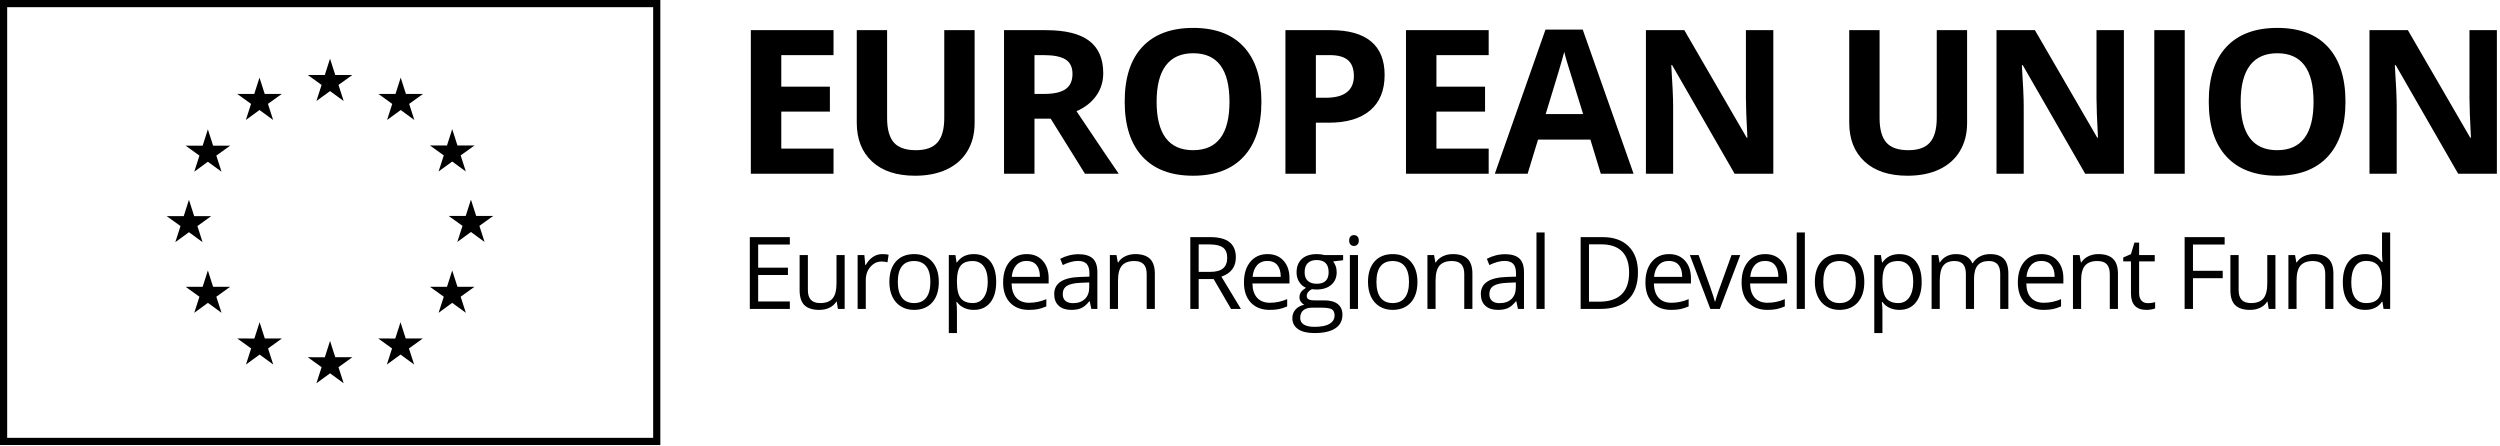
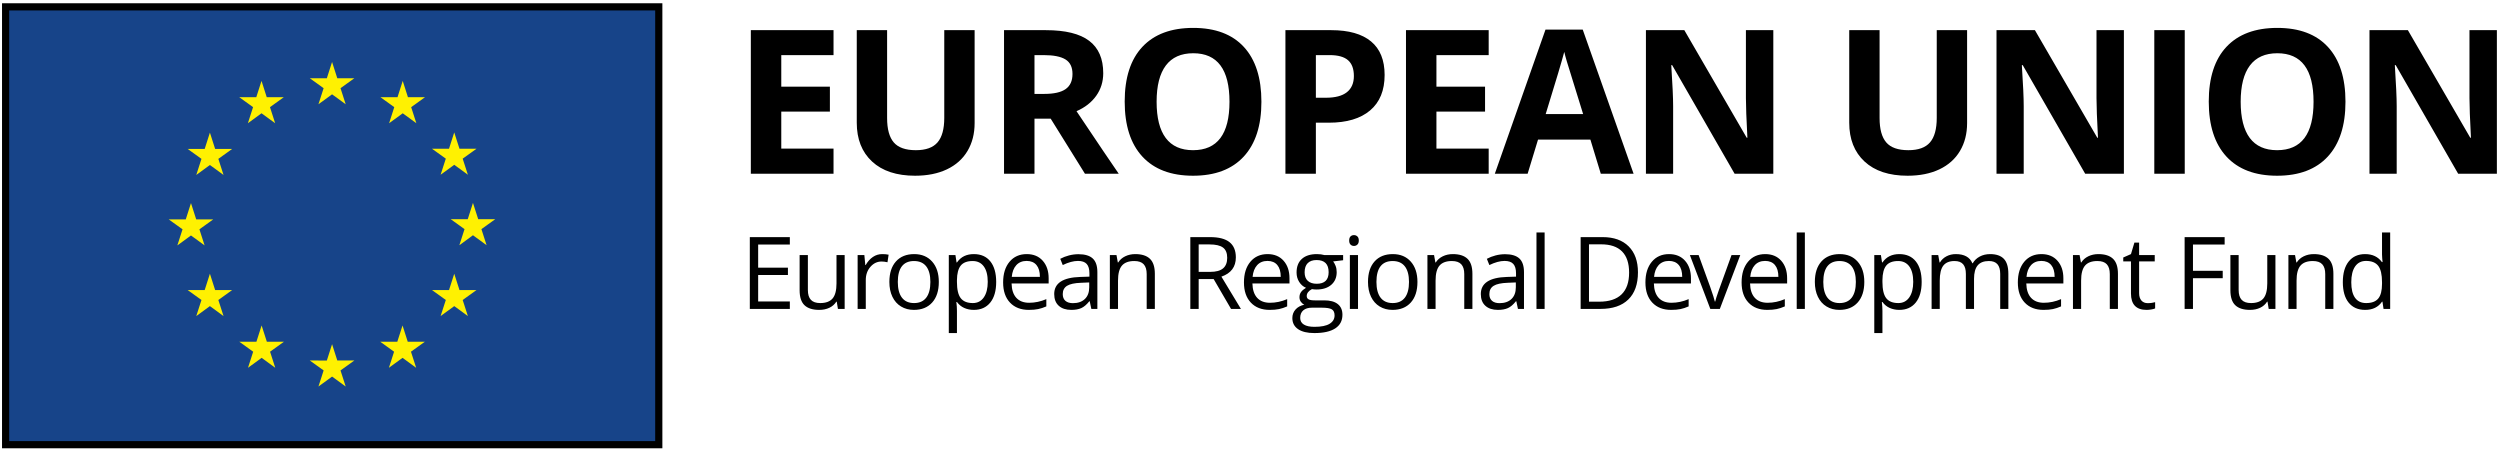
- <svg xmlns="http://www.w3.org/2000/svg" width="348" height="62" viewBox="0 0 348 62">
-   <g class="type" transform="translate(104 3)">
-     <path d="M12.027 21.187L.516 21.187.516 1.199 12.027 1.199 12.027 4.671 4.754 4.671 4.754 9.06 11.521 9.06 11.521 12.533 4.754 12.533 4.754 17.687 12.027 17.687 12.027 21.187zM31.667 1.199L31.667 14.132C31.667 15.609 31.336 16.903 30.676 18.015 30.015 19.127 29.06 19.979 27.811 20.572 26.563 21.164 25.086 21.461 23.382 21.461 20.811 21.461 18.815 20.802 17.393 19.485 15.971 18.168 15.261 16.365 15.261 14.078L15.261 1.199 19.485 1.199 19.485 13.435C19.485 14.976 19.795 16.106 20.415 16.826 21.035 17.546 22.06 17.906 23.491 17.906 24.876 17.906 25.881 17.544 26.506 16.819 27.13 16.094 27.442 14.957 27.442 13.408L27.442 1.199 31.667 1.199zM40 10.072L41.367 10.072C42.707 10.072 43.696 9.849 44.334 9.402 44.972 8.955 45.291 8.254 45.291 7.296 45.291 6.349 44.965 5.674 44.313 5.273 43.661 4.872 42.652 4.671 41.285 4.671L40 4.671 40 10.072zM40 13.517L40 21.187 35.761 21.187 35.761 1.199 41.586 1.199C44.302 1.199 46.311 1.693 47.615 2.682 48.918 3.671 49.57 5.173 49.57 7.187 49.57 8.363 49.246 9.409 48.599 10.325 47.952 11.241 47.036 11.959 45.851 12.478 48.859 16.972 50.819 19.875 51.73 21.187L47.027 21.187 42.255 13.517 40 13.517zM71.588 11.166C71.588 14.474 70.768 17.017 69.127 18.795 67.487 20.572 65.135 21.461 62.073 21.461 59.01 21.461 56.659 20.572 55.018 18.795 53.377 17.017 52.557 14.465 52.557 11.138 52.557 7.811 53.38 5.271 55.025 3.516 56.67 1.762 59.028.884 62.1.884 65.172.884 67.521 1.768 69.148 3.537 70.775 5.305 71.588 7.848 71.588 11.166zM57 11.166C57 13.399 57.424 15.08 58.272 16.211 59.12 17.341 60.386 17.906 62.073 17.906 65.454 17.906 67.145 15.659 67.145 11.166 67.145 6.663 65.463 4.412 62.1 4.412 60.414 4.412 59.142 4.979 58.286 6.114 57.429 7.249 57 8.933 57 11.166zM79.169 10.605L80.564 10.605C81.867 10.605 82.842 10.348 83.489 9.833 84.137 9.318 84.46 8.568 84.46 7.584 84.46 6.59 84.189 5.856 83.647 5.382 83.104 4.908 82.254 4.671 81.097 4.671L79.169 4.671 79.169 10.605zM88.739 7.433C88.739 9.584 88.067 11.229 86.723 12.369 85.378 13.508 83.467 14.078 80.987 14.078L79.169 14.078 79.169 21.187 74.931 21.187 74.931 1.199 81.316 1.199C83.74 1.199 85.584 1.721 86.846 2.764 88.108 3.808 88.739 5.364 88.739 7.433zM103.225 21.187L91.713 21.187 91.713 1.199 103.225 1.199 103.225 4.671 95.951 4.671 95.951 9.06 102.719 9.06 102.719 12.533 95.951 12.533 95.951 17.687 103.225 17.687 103.225 21.187zM118.831 21.187L117.382 16.429 110.095 16.429 108.645 21.187 104.079 21.187 111.134 1.117 116.315 1.117 123.397 21.187 118.831 21.187zM116.37 12.875C115.03 8.563 114.276 6.125 114.107 5.56 113.939 4.995 113.818 4.548 113.745 4.22 113.444 5.387 112.583 8.272 111.161 12.875L116.37 12.875zM142.845 21.187L137.459 21.187 128.763 6.066 128.64 6.066C128.813 8.737 128.9 10.642 128.9 11.781L128.9 21.187 125.113 21.187 125.113 1.199 130.459 1.199 139.14 16.17 139.236 16.17C139.099 13.572 139.031 11.735 139.031 10.66L139.031 1.199 142.845 1.199 142.845 21.187zM169.82 1.199L169.82 14.132C169.82 15.609 169.489 16.903 168.828 18.015 168.168 19.127 167.213 19.979 165.964 20.572 164.715 21.164 163.239 21.461 161.534 21.461 158.964 21.461 156.968 20.802 155.546 19.485 154.124 18.168 153.413 16.365 153.413 14.078L153.413 1.199 157.638 1.199 157.638 13.435C157.638 14.976 157.948 16.106 158.568 16.826 159.187 17.546 160.213 17.906 161.644 17.906 163.029 17.906 164.034 17.544 164.658 16.819 165.283 16.094 165.595 14.957 165.595 13.408L165.595 1.199 169.82 1.199zM191.646 21.187L186.26 21.187 177.564 6.066 177.441 6.066C177.615 8.737 177.701 10.642 177.701 11.781L177.701 21.187 173.914 21.187 173.914 1.199 179.26 1.199 187.941 16.17 188.037 16.17C187.9 13.572 187.832 11.735 187.832 10.66L187.832 1.199 191.646 1.199 191.646 21.187zM195.878 21.187L195.878 1.199 200.116 1.199 200.116 21.187 195.878 21.187zM222.49 11.166C222.49 14.474 221.67 17.017 220.029 18.795 218.388 20.572 216.037 21.461 212.974 21.461 209.912 21.461 207.56 20.572 205.92 18.795 204.279 17.017 203.459 14.465 203.459 11.138 203.459 7.811 204.281 5.271 205.926 3.516 207.572 1.762 209.93.884 213.002.884 216.073.884 218.422 1.768 220.049 3.537 221.676 5.305 222.49 7.848 222.49 11.166zM207.902 11.166C207.902 13.399 208.326 15.08 209.173 16.211 210.021 17.341 211.288 17.906 212.974 17.906 216.356 17.906 218.046 15.659 218.046 11.166 218.046 6.663 216.365 4.412 213.002 4.412 211.315 4.412 210.044 4.979 209.187 6.114 208.33 7.249 207.902 8.933 207.902 11.166zM243.565 21.187L238.178 21.187 229.483 6.066 229.36 6.066C229.533 8.737 229.62 10.642 229.62 11.781L229.62 21.187 225.832 21.187 225.832 1.199 231.178 1.199 239.86 16.17 239.955 16.17C239.819 13.572 239.75 11.735 239.75 10.66L239.75 1.199 243.565 1.199 243.565 21.187zM5.945 40L.374 40 .374 30.006 5.945 30.006 5.945 31.038 1.536 31.038 1.536 34.258 5.679 34.258 5.679 35.283 1.536 35.283 1.536 38.961 5.945 38.961 5.945 40zM8.456 32.508L8.456 37.368C8.456 37.979 8.595 38.435 8.873 38.735 9.151 39.036 9.586 39.187 10.178 39.187 10.962 39.187 11.535 38.972 11.898 38.544 12.26 38.116 12.441 37.416 12.441 36.445L12.441 32.508 13.576 32.508 13.576 40 12.639 40 12.475 38.995 12.414 38.995C12.181 39.364 11.859 39.647 11.446 39.843 11.034 40.039 10.563 40.137 10.035 40.137 9.123 40.137 8.441 39.92 7.987 39.487 7.534 39.054 7.307 38.362 7.307 37.409L7.307 32.508 8.456 32.508zM18.8 32.371C19.133 32.371 19.431 32.398 19.696 32.453L19.538 33.506C19.228 33.437 18.955 33.403 18.718 33.403 18.112 33.403 17.593 33.649 17.163 34.142 16.732 34.634 16.517 35.247 16.517 35.98L16.517 40 15.382 40 15.382 32.508 16.319 32.508 16.448 33.896 16.503 33.896C16.781 33.408 17.116 33.032 17.508 32.768 17.9 32.503 18.331 32.371 18.8 32.371zM26.683 36.247C26.683 37.468 26.376 38.422 25.761 39.108 25.145 39.794 24.295 40.137 23.211 40.137 22.541 40.137 21.946 39.979 21.427 39.665 20.907 39.351 20.506 38.899 20.223 38.312 19.941 37.724 19.8 37.035 19.8 36.247 19.8 35.026 20.105 34.074 20.716 33.393 21.326 32.712 22.174 32.371 23.259 32.371 24.307 32.371 25.14 32.72 25.757 33.417 26.375 34.114 26.683 35.058 26.683 36.247zM20.975 36.247C20.975 37.204 21.167 37.933 21.55 38.435 21.932 38.936 22.495 39.187 23.238 39.187 23.981 39.187 24.545 38.937 24.93 38.438 25.315 37.939 25.508 37.209 25.508 36.247 25.508 35.295 25.315 34.571 24.93 34.077 24.545 33.582 23.976 33.335 23.224 33.335 22.482 33.335 21.921 33.579 21.543 34.066 21.165 34.554 20.975 35.281 20.975 36.247zM31.559 40.137C31.071 40.137 30.626 40.047 30.223 39.867 29.819 39.687 29.481 39.41 29.207 39.036L29.125 39.036C29.18 39.474 29.207 39.888 29.207 40.28L29.207 43.363 28.073 43.363 28.073 32.508 28.996 32.508 29.153 33.533 29.207 33.533C29.499 33.123 29.839 32.827 30.226 32.645 30.613 32.462 31.058 32.371 31.559 32.371 32.552 32.371 33.319 32.711 33.859 33.39 34.399 34.069 34.669 35.021 34.669 36.247 34.669 37.478 34.395 38.433 33.846 39.115 33.296 39.796 32.534 40.137 31.559 40.137zM31.395 33.335C30.629 33.335 30.076 33.547 29.734 33.971 29.392 34.395 29.217 35.069 29.207 35.994L29.207 36.247C29.207 37.3 29.383 38.053 29.734 38.506 30.085 38.96 30.648 39.187 31.422 39.187 32.069 39.187 32.576 38.924 32.943 38.4 33.31 37.876 33.494 37.154 33.494 36.233 33.494 35.299 33.31 34.583 32.943 34.083 32.576 33.584 32.06 33.335 31.395 33.335zM39.217 40.137C38.109 40.137 37.236 39.799 36.595 39.125 35.955 38.451 35.635 37.514 35.635 36.315 35.635 35.108 35.932 34.148 36.527 33.438 37.122 32.727 37.92 32.371 38.923 32.371 39.862 32.371 40.604 32.68 41.151 33.297 41.698 33.915 41.972 34.729 41.972 35.741L41.972 36.459 36.811 36.459C36.833 37.339 37.055 38.006 37.477 38.462 37.899 38.918 38.492 39.146 39.258 39.146 40.064 39.146 40.862 38.977 41.65 38.64L41.65 39.651C41.249 39.825 40.87 39.949 40.512 40.024 40.154 40.099 39.723 40.137 39.217 40.137zM38.909 33.321C38.308 33.321 37.828 33.517 37.47 33.909 37.112 34.301 36.902 34.843 36.838 35.536L40.755 35.536C40.755 34.821 40.595 34.273 40.276 33.892 39.957 33.512 39.502 33.321 38.909 33.321zM47.914 40L47.688 38.934 47.633 38.934C47.26 39.403 46.887 39.721 46.516 39.887 46.144 40.054 45.681 40.137 45.125 40.137 44.382 40.137 43.8 39.945 43.378 39.562 42.956 39.18 42.746 38.635 42.746 37.929 42.746 36.416 43.956 35.623 46.376 35.55L47.647 35.509 47.647 35.044C47.647 34.456 47.521 34.022 47.268 33.742 47.015 33.461 46.61 33.321 46.054 33.321 45.43 33.321 44.724 33.513 43.935 33.896L43.587 33.027C43.956 32.827 44.36 32.67 44.8 32.556 45.24 32.442 45.681 32.385 46.123 32.385 47.016 32.385 47.678 32.583 48.108 32.979 48.539 33.376 48.754 34.012 48.754 34.887L48.754 40 47.914 40zM45.35 39.2C46.057 39.2 46.611 39.007 47.015 38.619 47.418 38.232 47.62 37.689 47.62 36.992L47.62 36.315 46.485 36.363C45.583 36.395 44.932 36.535 44.533 36.784 44.135 37.032 43.935 37.418 43.935 37.942 43.935 38.353 44.059 38.665 44.308 38.879 44.556 39.093 44.904 39.2 45.35 39.2zM55.619 40L55.619 35.153C55.619 34.543 55.48 34.087 55.202 33.786 54.924 33.485 54.489 33.335 53.897 33.335 53.113 33.335 52.539 33.547 52.174 33.971 51.809 34.395 51.627 35.094 51.627 36.069L51.627 40 50.492 40 50.492 32.508 51.415 32.508 51.6 33.533 51.654 33.533C51.887 33.164 52.213 32.878 52.632 32.675 53.051 32.472 53.518 32.371 54.033 32.371 54.936 32.371 55.615 32.589 56.071 33.024 56.526 33.459 56.754 34.155 56.754 35.112L56.754 40 55.619 40zM62.855 35.844L62.855 40 61.693 40 61.693 30.006 64.434 30.006C65.66 30.006 66.566 30.241 67.151 30.71 67.737 31.179 68.03 31.886 68.03 32.829 68.03 34.151 67.36 35.044 66.02 35.509L68.734 40 67.36 40 64.94 35.844 62.855 35.844zM62.855 34.846L64.448 34.846C65.268 34.846 65.87 34.683 66.252 34.357 66.635 34.031 66.827 33.542 66.827 32.891 66.827 32.23 66.632 31.754 66.242 31.462 65.852 31.17 65.227 31.024 64.366 31.024L62.855 31.024 62.855 34.846zM72.741 40.137C71.634 40.137 70.76 39.799 70.12 39.125 69.479 38.451 69.159 37.514 69.159 36.315 69.159 35.108 69.457 34.148 70.051 33.438 70.646 32.727 71.445 32.371 72.447 32.371 73.386 32.371 74.129 32.68 74.676 33.297 75.223 33.915 75.496 34.729 75.496 35.741L75.496 36.459 70.335 36.459C70.358 37.339 70.58 38.006 71.001 38.462 71.423 38.918 72.017 39.146 72.782 39.146 73.589 39.146 74.386 38.977 75.175 38.64L75.175 39.651C74.774 39.825 74.394 39.949 74.037 40.024 73.679 40.099 73.247 40.137 72.741 40.137zM72.434 33.321C71.832 33.321 71.352 33.517 70.995 33.909 70.637 34.301 70.426 34.843 70.362 35.536L74.279 35.536C74.279 34.821 74.12 34.273 73.801 33.892 73.482 33.512 73.026 33.321 72.434 33.321zM82.962 32.508L82.962 33.226 81.575 33.39C81.702 33.549 81.816 33.758 81.917 34.015 82.017 34.273 82.067 34.563 82.067 34.887 82.067 35.62 81.816 36.206 81.315 36.644 80.814 37.081 80.126 37.3 79.251 37.3 79.027 37.3 78.818 37.282 78.622 37.245 78.139 37.5 77.897 37.822 77.897 38.209 77.897 38.414 77.981 38.566 78.15 38.664 78.319 38.762 78.608 38.811 79.018 38.811L80.344 38.811C81.156 38.811 81.779 38.981 82.214 39.323 82.649 39.665 82.867 40.162 82.867 40.813 82.867 41.643 82.534 42.275 81.869 42.71 81.203 43.146 80.233 43.363 78.957 43.363 77.977 43.363 77.221 43.181 76.691 42.816 76.16 42.452 75.894 41.937 75.894 41.271 75.894 40.816 76.04 40.422 76.332 40.089 76.623 39.756 77.033 39.531 77.562 39.412 77.371 39.326 77.21 39.191 77.08 39.009 76.95 38.826 76.885 38.615 76.885 38.373 76.885 38.1 76.958 37.86 77.104 37.655 77.25 37.45 77.48 37.252 77.795 37.061 77.407 36.901 77.092 36.63 76.848 36.247 76.604 35.864 76.482 35.427 76.482 34.935 76.482 34.114 76.728 33.482 77.22 33.038 77.713 32.593 78.41 32.371 79.312 32.371 79.704 32.371 80.057 32.417 80.372 32.508L82.962 32.508zM76.988 41.258C76.988 41.663 77.159 41.971 77.501 42.181 77.842 42.39 78.332 42.495 78.97 42.495 79.923 42.495 80.628 42.353 81.086 42.068 81.544 41.783 81.773 41.397 81.773 40.909 81.773 40.504 81.648 40.222 81.397 40.065 81.146 39.908 80.675 39.829 79.982 39.829L78.622 39.829C78.107 39.829 77.706 39.952 77.419 40.198 77.131 40.444 76.988 40.798 76.988 41.258zM77.603 34.907C77.603 35.431 77.751 35.828 78.047 36.097 78.344 36.366 78.756 36.5 79.285 36.5 80.392 36.5 80.946 35.962 80.946 34.887 80.946 33.761 80.385 33.198 79.264 33.198 78.731 33.198 78.321 33.342 78.034 33.629 77.747 33.916 77.603 34.342 77.603 34.907zM85.035 40L83.901 40 83.901 32.508 85.035 32.508 85.035 40zM83.805 30.478C83.805 30.218 83.869 30.028 83.996 29.907 84.124 29.786 84.283 29.726 84.475 29.726 84.657 29.726 84.814 29.787 84.946 29.91 85.079 30.033 85.145 30.222 85.145 30.478 85.145 30.733 85.079 30.923 84.946 31.048 84.814 31.174 84.657 31.236 84.475 31.236 84.283 31.236 84.124 31.174 83.996 31.048 83.869 30.923 83.805 30.733 83.805 30.478zM93.308 36.247C93.308 37.468 93.001 38.422 92.386 39.108 91.77 39.794 90.92 40.137 89.836 40.137 89.166 40.137 88.571 39.979 88.052 39.665 87.532 39.351 87.131 38.899 86.848 38.312 86.566 37.724 86.425 37.035 86.425 36.247 86.425 35.026 86.73 34.074 87.341 33.393 87.951 32.712 88.799 32.371 89.884 32.371 90.932 32.371 91.765 32.72 92.382 33.417 93 34.114 93.308 35.058 93.308 36.247zM87.6 36.247C87.6 37.204 87.792 37.933 88.175 38.435 88.557 38.936 89.12 39.187 89.863 39.187 90.606 39.187 91.17 38.937 91.555 38.438 91.94 37.939 92.133 37.209 92.133 36.247 92.133 35.295 91.94 34.571 91.555 34.077 91.17 33.582 90.601 33.335 89.849 33.335 89.107 33.335 88.546 33.579 88.168 34.066 87.79 34.554 87.6 35.281 87.6 36.247zM99.825 40L99.825 35.153C99.825 34.543 99.686 34.087 99.408 33.786 99.13 33.485 98.694 33.335 98.102 33.335 97.318 33.335 96.744 33.547 96.379 33.971 96.015 34.395 95.832 35.094 95.832 36.069L95.832 40 94.698 40 94.698 32.508 95.621 32.508 95.805 33.533 95.86 33.533C96.092 33.164 96.418 32.878 96.837 32.675 97.257 32.472 97.724 32.371 98.239 32.371 99.141 32.371 99.82 32.589 100.276 33.024 100.732 33.459 100.959 34.155 100.959 35.112L100.959 40 99.825 40zM107.298 40L107.072 38.934 107.018 38.934C106.644 39.403 106.271 39.721 105.9 39.887 105.528 40.054 105.065 40.137 104.509 40.137 103.766 40.137 103.184 39.945 102.762 39.562 102.341 39.18 102.13 38.635 102.13 37.929 102.13 36.416 103.34 35.623 105.76 35.55L107.031 35.509 107.031 35.044C107.031 34.456 106.905 34.022 106.652 33.742 106.399 33.461 105.994 33.321 105.438 33.321 104.814 33.321 104.108 33.513 103.319 33.896L102.971 33.027C103.34 32.827 103.744 32.67 104.184 32.556 104.624 32.442 105.065 32.385 105.507 32.385 106.4 32.385 107.062 32.583 107.493 32.979 107.923 33.376 108.139 34.012 108.139 34.887L108.139 40 107.298 40zM104.734 39.2C105.441 39.2 105.996 39.007 106.399 38.619 106.802 38.232 107.004 37.689 107.004 36.992L107.004 36.315 105.869 36.363C104.967 36.395 104.316 36.535 103.917 36.784 103.519 37.032 103.319 37.418 103.319 37.942 103.319 38.353 103.444 38.665 103.692 38.879 103.94 39.093 104.288 39.2 104.734 39.2zM111.011 40L109.877 40 109.877 29.363 111.011 29.363 111.011 40zM124.003 34.907C124.003 36.557 123.555 37.818 122.659 38.691 121.764 39.564 120.475 40 118.794 40L116.025 40 116.025 30.006 119.088 30.006C120.642 30.006 121.849 30.437 122.711 31.298 123.572 32.159 124.003 33.362 124.003 34.907zM122.772 34.948C122.772 33.645 122.445 32.663 121.791 32.002 121.137 31.341 120.166 31.011 118.876 31.011L117.187 31.011 117.187 38.995 118.602 38.995C119.988 38.995 121.029 38.654 121.726 37.973 122.424 37.292 122.772 36.284 122.772 34.948zM128.625 40.137C127.518 40.137 126.644 39.799 126.004 39.125 125.364 38.451 125.043 37.514 125.043 36.315 125.043 35.108 125.341 34.148 125.935 33.438 126.53 32.727 127.329 32.371 128.331 32.371 129.27 32.371 130.013 32.68 130.56 33.297 131.107 33.915 131.38 34.729 131.38 35.741L131.38 36.459 126.219 36.459C126.242 37.339 126.464 38.006 126.886 38.462 127.307 38.918 127.901 39.146 128.666 39.146 129.473 39.146 130.271 38.977 131.059 38.64L131.059 39.651C130.658 39.825 130.279 39.949 129.921 40.024 129.563 40.099 129.131 40.137 128.625 40.137zM128.318 33.321C127.716 33.321 127.237 33.517 126.879 33.909 126.521 34.301 126.31 34.843 126.246 35.536L130.163 35.536C130.163 34.821 130.004 34.273 129.685 33.892 129.366 33.512 128.91 33.321 128.318 33.321zM134.075 40L131.231 32.508 132.448 32.508 134.062 36.951C134.426 37.99 134.64 38.665 134.704 38.975L134.759 38.975C134.809 38.733 134.967 38.233 135.234 37.474 135.5 36.715 136.099 35.06 137.028 32.508L138.245 32.508 135.401 40 134.075 40zM142.013 40.137C140.906 40.137 140.032 39.799 139.392 39.125 138.751 38.451 138.431 37.514 138.431 36.315 138.431 35.108 138.729 34.148 139.323 33.438 139.918 32.727 140.717 32.371 141.719 32.371 142.658 32.371 143.401 32.68 143.948 33.297 144.495 33.915 144.768 34.729 144.768 35.741L144.768 36.459 139.607 36.459C139.63 37.339 139.852 38.006 140.274 38.462 140.695 38.918 141.289 39.146 142.054 39.146 142.861 39.146 143.658 38.977 144.447 38.64L144.447 39.651C144.046 39.825 143.666 39.949 143.309 40.024 142.951 40.099 142.519 40.137 142.013 40.137zM141.706 33.321C141.104 33.321 140.624 33.517 140.267 33.909 139.909 34.301 139.698 34.843 139.634 35.536L143.551 35.536C143.551 34.821 143.392 34.273 143.073 33.892 142.754 33.512 142.298 33.321 141.706 33.321zM147.237 40L146.103 40 146.103 29.363 147.237 29.363 147.237 40zM155.511 36.247C155.511 37.468 155.203 38.422 154.588 39.108 153.972 39.794 153.123 40.137 152.038 40.137 151.368 40.137 150.773 39.979 150.254 39.665 149.734 39.351 149.333 38.899 149.051 38.312 148.768 37.724 148.627 37.035 148.627 36.247 148.627 35.026 148.932 34.074 149.543 33.393 150.153 32.712 151.001 32.371 152.086 32.371 153.134 32.371 153.967 32.72 154.584 33.417 155.202 34.114 155.511 35.058 155.511 36.247zM149.803 36.247C149.803 37.204 149.994 37.933 150.377 38.435 150.76 38.936 151.322 39.187 152.065 39.187 152.808 39.187 153.372 38.937 153.757 38.438 154.142 37.939 154.335 37.209 154.335 36.247 154.335 35.295 154.142 34.571 153.757 34.077 153.372 33.582 152.804 33.335 152.052 33.335 151.309 33.335 150.748 33.579 150.37 34.066 149.992 34.554 149.803 35.281 149.803 36.247zM160.386 40.137C159.899 40.137 159.453 40.047 159.05 39.867 158.646 39.687 158.308 39.41 158.035 39.036L157.953 39.036C158.007 39.474 158.035 39.888 158.035 40.28L158.035 43.363 156.9 43.363 156.9 32.508 157.823 32.508 157.98 33.533 158.035 33.533C158.326 33.123 158.666 32.827 159.053 32.645 159.44 32.462 159.885 32.371 160.386 32.371 161.38 32.371 162.146 32.711 162.686 33.39 163.226 34.069 163.496 35.021 163.496 36.247 163.496 37.478 163.222 38.433 162.673 39.115 162.124 39.796 161.361 40.137 160.386 40.137zM160.222 33.335C159.456 33.335 158.903 33.547 158.561 33.971 158.219 34.395 158.044 35.069 158.035 35.994L158.035 36.247C158.035 37.3 158.21 38.053 158.561 38.506 158.912 38.96 159.475 39.187 160.249 39.187 160.897 39.187 161.404 38.924 161.77 38.4 162.137 37.876 162.321 37.154 162.321 36.233 162.321 35.299 162.137 34.583 161.77 34.083 161.404 33.584 160.887 33.335 160.222 33.335zM174.429 40L174.429 35.126C174.429 34.529 174.301 34.081 174.046 33.783 173.791 33.484 173.394 33.335 172.856 33.335 172.15 33.335 171.628 33.538 171.291 33.943 170.954 34.349 170.785 34.973 170.785 35.816L170.785 40 169.65 40 169.65 35.126C169.65 34.529 169.523 34.081 169.268 33.783 169.012 33.484 168.614 33.335 168.071 33.335 167.36 33.335 166.84 33.548 166.509 33.974 166.179 34.4 166.014 35.099 166.014 36.069L166.014 40 164.879 40 164.879 32.508 165.802 32.508 165.986 33.533 166.041 33.533C166.255 33.169 166.557 32.884 166.947 32.679 167.336 32.474 167.773 32.371 168.256 32.371 169.427 32.371 170.193 32.795 170.553 33.643L170.607 33.643C170.831 33.251 171.154 32.941 171.578 32.713 172.002 32.485 172.485 32.371 173.027 32.371 173.875 32.371 174.51 32.589 174.931 33.024 175.353 33.459 175.563 34.155 175.563 35.112L175.563 40 174.429 40zM180.466 40.137C179.359 40.137 178.485 39.799 177.845 39.125 177.205 38.451 176.884 37.514 176.884 36.315 176.884 35.108 177.182 34.148 177.776 33.438 178.371 32.727 179.17 32.371 180.172 32.371 181.111 32.371 181.854 32.68 182.401 33.297 182.948 33.915 183.221 34.729 183.221 35.741L183.221 36.459 178.06 36.459C178.083 37.339 178.305 38.006 178.727 38.462 179.148 38.918 179.742 39.146 180.507 39.146 181.314 39.146 182.112 38.977 182.9 38.64L182.9 39.651C182.499 39.825 182.12 39.949 181.762 40.024 181.404 40.099 180.972 40.137 180.466 40.137zM180.159 33.321C179.557 33.321 179.078 33.517 178.72 33.909 178.362 34.301 178.151 34.843 178.087 35.536L182.004 35.536C182.004 34.821 181.845 34.273 181.526 33.892 181.207 33.512 180.751 33.321 180.159 33.321zM189.683 40L189.683 35.153C189.683 34.543 189.544 34.087 189.266 33.786 188.988 33.485 188.553 33.335 187.96 33.335 187.176 33.335 186.602 33.547 186.237 33.971 185.873 34.395 185.691 35.094 185.691 36.069L185.691 40 184.556 40 184.556 32.508 185.479 32.508 185.663 33.533 185.718 33.533C185.95 33.164 186.276 32.878 186.696 32.675 187.115 32.472 187.582 32.371 188.097 32.371 188.999 32.371 189.678 32.589 190.134 33.024 190.59 33.459 190.818 34.155 190.818 35.112L190.818 40 189.683 40zM194.969 39.2C195.169 39.2 195.363 39.185 195.55 39.156 195.736 39.126 195.885 39.095 195.994 39.063L195.994 39.932C195.871 39.991 195.69 40.04 195.45 40.079 195.211 40.117 194.996 40.137 194.804 40.137 193.355 40.137 192.631 39.373 192.631 37.847L192.631 33.39 191.557 33.39 191.557 32.843 192.631 32.371 193.109 30.771 193.765 30.771 193.765 32.508 195.939 32.508 195.939 33.39 193.765 33.39 193.765 37.799C193.765 38.25 193.873 38.596 194.087 38.838 194.301 39.079 194.595 39.2 194.969 39.2zM201.261 40L200.099 40 200.099 30.006 205.67 30.006 205.67 31.038 201.261 31.038 201.261 34.695 205.403 34.695 205.403 35.728 201.261 35.728 201.261 40zM207.62 32.508L207.62 37.368C207.62 37.979 207.759 38.435 208.037 38.735 208.315 39.036 208.75 39.187 209.342 39.187 210.126 39.187 210.699 38.972 211.062 38.544 211.424 38.116 211.605 37.416 211.605 36.445L211.605 32.508 212.74 32.508 212.74 40 211.803 40 211.639 38.995 211.578 38.995C211.345 39.364 211.023 39.647 210.61 39.843 210.198 40.039 209.727 40.137 209.199 40.137 208.287 40.137 207.605 39.92 207.151 39.487 206.698 39.054 206.471 38.362 206.471 37.409L206.471 32.508 207.62 32.508zM219.673 40L219.673 35.153C219.673 34.543 219.534 34.087 219.256 33.786 218.978 33.485 218.543 33.335 217.95 33.335 217.167 33.335 216.592 33.547 216.228 33.971 215.863 34.395 215.681 35.094 215.681 36.069L215.681 40 214.546 40 214.546 32.508 215.469 32.508 215.654 33.533 215.708 33.533C215.941 33.164 216.266 32.878 216.686 32.675 217.105 32.472 217.572 32.371 218.087 32.371 218.989 32.371 219.668 32.589 220.124 33.024 220.58 33.459 220.808 34.155 220.808 35.112L220.808 40 219.673 40zM227.638 38.995L227.577 38.995C227.053 39.756 226.269 40.137 225.225 40.137 224.246 40.137 223.483 39.802 222.939 39.132 222.394 38.462 222.122 37.509 222.122 36.274 222.122 35.039 222.395 34.08 222.942 33.396 223.489 32.713 224.25 32.371 225.225 32.371 226.242 32.371 227.021 32.74 227.563 33.479L227.652 33.479 227.604 32.938 227.577 32.412 227.577 29.363 228.712 29.363 228.712 40 227.789 40 227.638 38.995zM225.369 39.187C226.144 39.187 226.705 38.976 227.054 38.554 227.403 38.133 227.577 37.452 227.577 36.514L227.577 36.274C227.577 35.213 227.4 34.455 227.047 34.001 226.694 33.548 226.13 33.321 225.355 33.321 224.69 33.321 224.181 33.58 223.827 34.097 223.474 34.614 223.298 35.345 223.298 36.288 223.298 37.245 223.473 37.967 223.824 38.455 224.175 38.943 224.69 39.187 225.369 39.187z" />
-   </g>
-   <g class="flag" fill="currentColor">
-     <path d="M1,60.947 L90.92,60.947 L90.92,1 L1,1 L1,60.947 Z M91.92,61.947 L0,61.947 L1.11022302e-16,0 L91.92,1.11022302e-16 L91.92,61.947 Z" />
-     <polygon points="34.224 16.699 36.121 15.314 38.019 16.699 37.297 14.46 39.224 13.075 36.847 13.075 36.12 10.806 35.394 13.078 33.02 13.075 34.946 14.46" />
-     <polygon points="55.777 10.809 55.051 13.08 52.676 13.075 54.6 14.463 53.88 16.702 55.779 15.315 57.674 16.702 56.954 14.463 58.881 13.075 56.503 13.075" />
-     <polygon points="61.051 23.87 62.948 22.485 64.846 23.87 64.123 21.631 66.05 20.249 63.677 20.249 62.948 17.98 62.22 20.251 59.847 20.249 61.774 21.631" />
-     <polygon points="28.937 18.007 28.21 20.278 25.836 20.276 27.762 21.661 27.04 23.9 28.937 22.515 30.834 23.9 30.112 21.661 32.038 20.276 29.664 20.276" />
-     <polygon points="68.658 30.056 66.282 30.056 65.554 27.787 64.828 30.058 62.453 30.056 64.38 31.441 63.659 33.68 65.554 32.293 67.452 33.68 66.731 31.441" />
-     <polygon points="26.302 32.322 28.198 33.707 27.477 31.467 29.403 30.083 27.029 30.083 26.302 27.814 25.575 30.088 23.199 30.083 25.127 31.467 24.405 33.707" />
-     <polygon points="29.664 39.919 28.937 37.65 28.21 39.922 25.836 39.919 27.762 41.304 27.04 43.543 28.937 42.156 30.834 43.543 30.112 41.304 32.038 39.919" />
-     <polygon points="63.677 39.919 62.949 37.65 62.221 39.922 59.847 39.919 61.775 41.304 61.051 43.543 62.949 42.156 64.846 43.543 64.123 41.304 66.05 39.919" />
-     <polygon points="56.476 47.118 55.75 44.852 55.022 47.12 52.649 47.118 54.574 48.503 53.853 50.742 55.75 49.357 57.648 50.742 56.924 48.503 58.852 47.118" />
-     <polygon points="36.862 47.118 36.136 44.852 35.41 47.12 33.035 47.118 34.961 48.503 34.239 50.742 36.136 49.357 38.032 50.742 37.313 48.503 39.239 47.118" />
-     <polygon points="46.669 49.726 45.942 47.457 45.216 49.729 42.841 49.726 44.767 51.111 44.046 53.35 45.943 51.965 47.839 53.35 47.117 51.111 49.045 49.726" />
-     <polygon points="44.044 14.061 45.941 12.676 47.839 14.061 47.117 11.822 49.044 10.437 46.668 10.437 45.941 8.171 45.214 10.44 42.84 10.437 44.766 11.822" />
+ <svg xmlns="http://www.w3.org/2000/svg" width="348" height="63" viewBox="0 0 348 63">
+   <g fill="none" fill-rule="evenodd">
+     <g fill="currentColor">
+       <polygon points=".282 62.401 92.202 62.401 92.202 .454 .282 .454" />
+       <path d="M116.027 24.187L104.516 24.187 104.516 4.199 116.027 4.199 116.027 7.671 108.754 7.671 108.754 12.06 115.521 12.06 115.521 15.533 108.754 15.533 108.754 20.687 116.027 20.687 116.027 24.187zM135.667 4.199L135.667 17.132C135.667 18.609 135.336 19.903 134.676 21.015 134.015 22.127 133.06 22.979 131.811 23.572 130.563 24.164 129.086 24.461 127.382 24.461 124.811 24.461 122.815 23.802 121.393 22.485 119.971 21.168 119.261 19.365 119.261 17.078L119.261 4.199 123.485 4.199 123.485 16.435C123.485 17.976 123.795 19.106 124.415 19.826 125.035 20.546 126.06 20.906 127.491 20.906 128.876 20.906 129.881 20.544 130.506 19.819 131.13 19.094 131.442 17.957 131.442 16.408L131.442 4.199 135.667 4.199zM144 13.072L145.367 13.072C146.707 13.072 147.696 12.849 148.334 12.402 148.972 11.955 149.291 11.254 149.291 10.296 149.291 9.349 148.965 8.674 148.313 8.273 147.661 7.872 146.652 7.671 145.285 7.671L144 7.671 144 13.072zM144 16.517L144 24.187 139.761 24.187 139.761 4.199 145.586 4.199C148.302 4.199 150.311 4.693 151.615 5.682 152.918 6.671 153.57 8.173 153.57 10.187 153.57 11.363 153.246 12.409 152.599 13.325 151.952 14.241 151.036 14.959 149.851 15.478 152.859 19.972 154.819 22.875 155.73 24.187L151.027 24.187 146.255 16.517 144 16.517zM175.588 14.166C175.588 17.474 174.768 20.017 173.127 21.795 171.487 23.572 169.135 24.461 166.073 24.461 163.01 24.461 160.659 23.572 159.018 21.795 157.377 20.017 156.557 17.465 156.557 14.138 156.557 10.811 157.38 8.271 159.025 6.516 160.67 4.762 163.028 3.884 166.1 3.884 169.172 3.884 171.521 4.768 173.148 6.537 174.775 8.305 175.588 10.848 175.588 14.166zM161 14.166C161 16.399 161.424 18.08 162.272 19.211 163.12 20.341 164.386 20.906 166.073 20.906 169.454 20.906 171.145 18.659 171.145 14.166 171.145 9.663 169.463 7.412 166.1 7.412 164.414 7.412 163.142 7.979 162.286 9.114 161.429 10.249 161 11.933 161 14.166zM183.169 13.605L184.564 13.605C185.867 13.605 186.842 13.348 187.489 12.833 188.137 12.318 188.46 11.568 188.46 10.584 188.46 9.59 188.189 8.856 187.647 8.382 187.104 7.908 186.254 7.671 185.097 7.671L183.169 7.671 183.169 13.605zM192.739 10.433C192.739 12.584 192.067 14.229 190.723 15.369 189.378 16.508 187.467 17.078 184.988 17.078L183.169 17.078 183.169 24.187 178.931 24.187 178.931 4.199 185.316 4.199C187.74 4.199 189.584 4.721 190.846 5.764 192.108 6.808 192.739 8.364 192.739 10.433zM207.225 24.187L195.713 24.187 195.713 4.199 207.225 4.199 207.225 7.671 199.951 7.671 199.951 12.06 206.719 12.06 206.719 15.533 199.951 15.533 199.951 20.687 207.225 20.687 207.225 24.187zM222.831 24.187L221.382 19.429 214.095 19.429 212.645 24.187 208.079 24.187 215.134 4.117 220.315 4.117 227.397 24.187 222.831 24.187zM220.37 15.875C219.03 11.563 218.276 9.125 218.107 8.56 217.939 7.995 217.818 7.548 217.745 7.22 217.444 8.387 216.583 11.272 215.161 15.875L220.37 15.875zM246.845 24.187L241.459 24.187 232.763 9.066 232.64 9.066C232.813 11.737 232.9 13.642 232.9 14.781L232.9 24.187 229.113 24.187 229.113 4.199 234.459 4.199 243.14 19.17 243.236 19.17C243.099 16.572 243.031 14.735 243.031 13.66L243.031 4.199 246.845 4.199 246.845 24.187zM273.82 4.199L273.82 17.132C273.82 18.609 273.489 19.903 272.828 21.015 272.168 22.127 271.213 22.979 269.964 23.572 268.715 24.164 267.239 24.461 265.534 24.461 262.964 24.461 260.968 23.802 259.546 22.485 258.124 21.168 257.413 19.365 257.413 17.078L257.413 4.199 261.638 4.199 261.638 16.435C261.638 17.976 261.948 19.106 262.568 19.826 263.187 20.546 264.213 20.906 265.644 20.906 267.029 20.906 268.034 20.544 268.658 19.819 269.283 19.094 269.595 17.957 269.595 16.408L269.595 4.199 273.82 4.199zM295.646 24.187L290.26 24.187 281.564 9.066 281.441 9.066C281.615 11.737 281.701 13.642 281.701 14.781L281.701 24.187 277.914 24.187 277.914 4.199 283.26 4.199 291.941 19.17 292.037 19.17C291.9 16.572 291.832 14.735 291.832 13.66L291.832 4.199 295.646 4.199 295.646 24.187zM299.878 24.187L299.878 4.199 304.116 4.199 304.116 24.187 299.878 24.187zM326.49 14.166C326.49 17.474 325.67 20.017 324.029 21.795 322.388 23.572 320.037 24.461 316.974 24.461 313.912 24.461 311.56 23.572 309.92 21.795 308.279 20.017 307.459 17.465 307.459 14.138 307.459 10.811 308.281 8.271 309.926 6.516 311.572 4.762 313.93 3.884 317.002 3.884 320.073 3.884 322.422 4.768 324.049 6.537 325.676 8.305 326.49 10.848 326.49 14.166zM311.902 14.166C311.902 16.399 312.326 18.08 313.173 19.211 314.021 20.341 315.288 20.906 316.974 20.906 320.356 20.906 322.046 18.659 322.046 14.166 322.046 9.663 320.365 7.412 317.002 7.412 315.315 7.412 314.044 7.979 313.187 9.114 312.33 10.249 311.902 11.933 311.902 14.166zM347.565 24.187L342.178 24.187 333.483 9.066 333.36 9.066C333.533 11.737 333.62 13.642 333.62 14.781L333.62 24.187 329.832 24.187 329.832 4.199 335.178 4.199 343.86 19.17 343.955 19.17C343.819 16.572 343.75 14.735 343.75 13.66L343.75 4.199 347.565 4.199 347.565 24.187zM109.945 43L104.374 43 104.374 33.006 109.945 33.006 109.945 34.038 105.536 34.038 105.536 37.258 109.679 37.258 109.679 38.283 105.536 38.283 105.536 41.961 109.945 41.961 109.945 43zM112.456 35.508L112.456 40.368C112.456 40.979 112.595 41.435 112.873 41.735 113.151 42.036 113.586 42.187 114.178 42.187 114.962 42.187 115.535 41.972 115.898 41.544 116.26 41.116 116.441 40.416 116.441 39.445L116.441 35.508 117.576 35.508 117.576 43 116.639 43 116.475 41.995 116.414 41.995C116.181 42.364 115.859 42.647 115.446 42.843 115.034 43.039 114.563 43.137 114.035 43.137 113.123 43.137 112.441 42.92 111.987 42.487 111.534 42.054 111.307 41.362 111.307 40.409L111.307 35.508 112.456 35.508zM122.8 35.371C123.133 35.371 123.431 35.398 123.696 35.453L123.538 36.506C123.228 36.437 122.955 36.403 122.718 36.403 122.112 36.403 121.593 36.649 121.163 37.142 120.732 37.634 120.517 38.247 120.517 38.98L120.517 43 119.382 43 119.382 35.508 120.319 35.508 120.448 36.896 120.503 36.896C120.781 36.408 121.116 36.032 121.508 35.768 121.9 35.503 122.331 35.371 122.8 35.371zM130.683 39.247C130.683 40.468 130.376 41.422 129.761 42.108 129.145 42.794 128.295 43.137 127.211 43.137 126.541 43.137 125.946 42.979 125.427 42.665 124.907 42.351 124.506 41.899 124.223 41.312 123.941 40.724 123.8 40.035 123.8 39.247 123.8 38.026 124.105 37.074 124.716 36.393 125.326 35.712 126.174 35.371 127.259 35.371 128.307 35.371 129.14 35.72 129.757 36.417 130.375 37.114 130.683 38.058 130.683 39.247zM124.975 39.247C124.975 40.204 125.167 40.933 125.55 41.435 125.932 41.936 126.495 42.187 127.238 42.187 127.981 42.187 128.545 41.937 128.93 41.438 129.315 40.939 129.508 40.209 129.508 39.247 129.508 38.295 129.315 37.571 128.93 37.077 128.545 36.582 127.976 36.335 127.224 36.335 126.482 36.335 125.921 36.579 125.543 37.066 125.165 37.554 124.975 38.281 124.975 39.247zM135.559 43.137C135.071 43.137 134.626 43.047 134.223 42.867 133.819 42.687 133.481 42.41 133.207 42.036L133.125 42.036C133.18 42.474 133.207 42.888 133.207 43.28L133.207 46.363 132.073 46.363 132.073 35.508 132.996 35.508 133.153 36.533 133.207 36.533C133.499 36.123 133.839 35.827 134.226 35.645 134.613 35.462 135.058 35.371 135.559 35.371 136.552 35.371 137.319 35.711 137.859 36.39 138.399 37.069 138.669 38.021 138.669 39.247 138.669 40.478 138.395 41.433 137.846 42.115 137.296 42.796 136.534 43.137 135.559 43.137zM135.395 36.335C134.629 36.335 134.076 36.547 133.734 36.971 133.392 37.395 133.217 38.069 133.207 38.994L133.207 39.247C133.207 40.3 133.383 41.053 133.734 41.506 134.085 41.96 134.648 42.187 135.422 42.187 136.069 42.187 136.576 41.924 136.943 41.4 137.31 40.876 137.494 40.154 137.494 39.233 137.494 38.299 137.31 37.583 136.943 37.083 136.576 36.584 136.06 36.335 135.395 36.335zM143.217 43.137C142.109 43.137 141.236 42.799 140.595 42.125 139.955 41.451 139.635 40.514 139.635 39.315 139.635 38.108 139.932 37.148 140.527 36.438 141.122 35.727 141.92 35.371 142.923 35.371 143.862 35.371 144.604 35.68 145.151 36.297 145.698 36.915 145.972 37.729 145.972 38.741L145.972 39.459 140.811 39.459C140.833 40.339 141.055 41.006 141.477 41.462 141.899 41.918 142.492 42.146 143.258 42.146 144.064 42.146 144.862 41.977 145.65 41.64L145.65 42.651C145.249 42.825 144.87 42.949 144.512 43.024 144.154 43.099 143.723 43.137 143.217 43.137zM142.909 36.321C142.308 36.321 141.828 36.517 141.47 36.909 141.112 37.301 140.902 37.843 140.838 38.536L144.755 38.536C144.755 37.821 144.595 37.273 144.276 36.892 143.957 36.512 143.502 36.321 142.909 36.321zM151.914 43L151.688 41.934 151.633 41.934C151.26 42.403 150.887 42.721 150.516 42.887 150.144 43.054 149.681 43.137 149.125 43.137 148.382 43.137 147.8 42.945 147.378 42.562 146.956 42.18 146.746 41.635 146.746 40.929 146.746 39.416 147.956 38.623 150.376 38.55L151.647 38.509 151.647 38.044C151.647 37.456 151.521 37.022 151.268 36.742 151.015 36.461 150.61 36.321 150.054 36.321 149.43 36.321 148.724 36.513 147.935 36.896L147.587 36.027C147.956 35.827 148.36 35.67 148.8 35.556 149.24 35.442 149.681 35.385 150.123 35.385 151.016 35.385 151.678 35.583 152.108 35.979 152.539 36.376 152.754 37.012 152.754 37.887L152.754 43 151.914 43zM149.35 42.2C150.057 42.2 150.611 42.007 151.015 41.619 151.418 41.232 151.62 40.689 151.62 39.992L151.62 39.315 150.485 39.363C149.583 39.395 148.932 39.535 148.533 39.784 148.135 40.032 147.935 40.418 147.935 40.942 147.935 41.353 148.059 41.665 148.308 41.879 148.556 42.093 148.904 42.2 149.35 42.2zM159.619 43L159.619 38.153C159.619 37.543 159.48 37.087 159.202 36.786 158.924 36.485 158.489 36.335 157.897 36.335 157.113 36.335 156.539 36.547 156.174 36.971 155.809 37.395 155.627 38.094 155.627 39.069L155.627 43 154.492 43 154.492 35.508 155.415 35.508 155.6 36.533 155.654 36.533C155.887 36.164 156.213 35.878 156.632 35.675 157.051 35.472 157.518 35.371 158.033 35.371 158.936 35.371 159.615 35.589 160.071 36.024 160.526 36.459 160.754 37.155 160.754 38.112L160.754 43 159.619 43zM166.855 38.844L166.855 43 165.693 43 165.693 33.006 168.434 33.006C169.66 33.006 170.566 33.241 171.151 33.71 171.737 34.179 172.03 34.886 172.03 35.829 172.03 37.151 171.36 38.044 170.02 38.509L172.734 43 171.36 43 168.94 38.844 166.855 38.844zM166.855 37.846L168.448 37.846C169.268 37.846 169.87 37.683 170.252 37.357 170.635 37.031 170.827 36.542 170.827 35.891 170.827 35.23 170.632 34.754 170.242 34.462 169.852 34.17 169.227 34.024 168.366 34.024L166.855 34.024 166.855 37.846zM176.741 43.137C175.634 43.137 174.76 42.799 174.12 42.125 173.479 41.451 173.159 40.514 173.159 39.315 173.159 38.108 173.457 37.148 174.051 36.438 174.646 35.727 175.445 35.371 176.447 35.371 177.386 35.371 178.129 35.68 178.676 36.297 179.223 36.915 179.496 37.729 179.496 38.741L179.496 39.459 174.335 39.459C174.358 40.339 174.58 41.006 175.001 41.462 175.423 41.918 176.017 42.146 176.782 42.146 177.589 42.146 178.386 41.977 179.175 41.64L179.175 42.651C178.774 42.825 178.394 42.949 178.037 43.024 177.679 43.099 177.247 43.137 176.741 43.137zM176.434 36.321C175.832 36.321 175.352 36.517 174.995 36.909 174.637 37.301 174.426 37.843 174.362 38.536L178.279 38.536C178.279 37.821 178.12 37.273 177.801 36.892 177.482 36.512 177.026 36.321 176.434 36.321zM186.963 35.508L186.963 36.226 185.575 36.39C185.702 36.549 185.816 36.758 185.917 37.015 186.017 37.273 186.067 37.563 186.067 37.887 186.067 38.62 185.816 39.206 185.315 39.644 184.814 40.081 184.126 40.3 183.251 40.3 183.027 40.3 182.818 40.282 182.622 40.245 182.139 40.5 181.897 40.822 181.897 41.209 181.897 41.414 181.981 41.566 182.15 41.664 182.319 41.762 182.608 41.811 183.018 41.811L184.344 41.811C185.156 41.811 185.779 41.981 186.214 42.323 186.649 42.665 186.867 43.162 186.867 43.813 186.867 44.643 186.534 45.275 185.869 45.71 185.203 46.146 184.233 46.363 182.957 46.363 181.977 46.363 181.221 46.181 180.691 45.816 180.16 45.452 179.894 44.937 179.894 44.271 179.894 43.816 180.04 43.422 180.332 43.089 180.623 42.756 181.033 42.531 181.562 42.412 181.371 42.326 181.21 42.191 181.08 42.009 180.95 41.826 180.885 41.615 180.885 41.373 180.885 41.1 180.958 40.86 181.104 40.655 181.25 40.45 181.48 40.252 181.795 40.061 181.407 39.901 181.092 39.63 180.848 39.247 180.604 38.864 180.482 38.427 180.482 37.935 180.482 37.114 180.728 36.482 181.22 36.038 181.713 35.593 182.41 35.371 183.312 35.371 183.704 35.371 184.057 35.417 184.372 35.508L186.963 35.508zM180.988 44.258C180.988 44.663 181.159 44.971 181.501 45.181 181.842 45.39 182.332 45.495 182.97 45.495 183.923 45.495 184.628 45.353 185.086 45.068 185.544 44.783 185.773 44.397 185.773 43.909 185.773 43.504 185.648 43.222 185.397 43.065 185.146 42.908 184.675 42.829 183.982 42.829L182.622 42.829C182.107 42.829 181.706 42.952 181.419 43.198 181.131 43.444 180.988 43.798 180.988 44.258zM181.603 37.907C181.603 38.431 181.751 38.828 182.047 39.097 182.344 39.366 182.756 39.5 183.285 39.5 184.392 39.5 184.946 38.962 184.946 37.887 184.946 36.761 184.385 36.198 183.264 36.198 182.731 36.198 182.321 36.342 182.034 36.629 181.747 36.916 181.603 37.342 181.603 37.907zM189.035 43L187.901 43 187.901 35.508 189.035 35.508 189.035 43zM187.805 33.478C187.805 33.218 187.869 33.028 187.996 32.907 188.124 32.786 188.283 32.726 188.475 32.726 188.657 32.726 188.814 32.787 188.946 32.91 189.079 33.033 189.145 33.222 189.145 33.478 189.145 33.733 189.079 33.923 188.946 34.048 188.814 34.174 188.657 34.236 188.475 34.236 188.283 34.236 188.124 34.174 187.996 34.048 187.869 33.923 187.805 33.733 187.805 33.478zM197.308 39.247C197.308 40.468 197.001 41.422 196.386 42.108 195.77 42.794 194.92 43.137 193.836 43.137 193.166 43.137 192.571 42.979 192.052 42.665 191.532 42.351 191.131 41.899 190.848 41.312 190.566 40.724 190.425 40.035 190.425 39.247 190.425 38.026 190.73 37.074 191.341 36.393 191.951 35.712 192.799 35.371 193.884 35.371 194.932 35.371 195.765 35.72 196.382 36.417 197 37.114 197.308 38.058 197.308 39.247zM191.6 39.247C191.6 40.204 191.792 40.933 192.175 41.435 192.557 41.936 193.12 42.187 193.863 42.187 194.606 42.187 195.17 41.937 195.555 41.438 195.94 40.939 196.133 40.209 196.133 39.247 196.133 38.295 195.94 37.571 195.555 37.077 195.17 36.582 194.601 36.335 193.849 36.335 193.107 36.335 192.546 36.579 192.168 37.066 191.79 37.554 191.6 38.281 191.6 39.247zM203.825 43L203.825 38.153C203.825 37.543 203.686 37.087 203.408 36.786 203.13 36.485 202.694 36.335 202.102 36.335 201.318 36.335 200.744 36.547 200.379 36.971 200.015 37.395 199.832 38.094 199.832 39.069L199.832 43 198.698 43 198.698 35.508 199.621 35.508 199.805 36.533 199.86 36.533C200.092 36.164 200.418 35.878 200.837 35.675 201.257 35.472 201.724 35.371 202.239 35.371 203.141 35.371 203.82 35.589 204.276 36.024 204.732 36.459 204.959 37.155 204.959 38.112L204.959 43 203.825 43zM211.298 43L211.072 41.934 211.018 41.934C210.644 42.403 210.271 42.721 209.9 42.887 209.528 43.054 209.065 43.137 208.509 43.137 207.766 43.137 207.184 42.945 206.762 42.562 206.341 42.18 206.13 41.635 206.13 40.929 206.13 39.416 207.34 38.623 209.76 38.55L211.031 38.509 211.031 38.044C211.031 37.456 210.905 37.022 210.652 36.742 210.399 36.461 209.994 36.321 209.438 36.321 208.814 36.321 208.108 36.513 207.319 36.896L206.971 36.027C207.34 35.827 207.744 35.67 208.184 35.556 208.624 35.442 209.065 35.385 209.507 35.385 210.4 35.385 211.062 35.583 211.493 35.979 211.923 36.376 212.139 37.012 212.139 37.887L212.139 43 211.298 43zM208.734 42.2C209.441 42.2 209.996 42.007 210.399 41.619 210.802 41.232 211.004 40.689 211.004 39.992L211.004 39.315 209.869 39.363C208.967 39.395 208.316 39.535 207.917 39.784 207.519 40.032 207.319 40.418 207.319 40.942 207.319 41.353 207.444 41.665 207.692 41.879 207.94 42.093 208.288 42.2 208.734 42.2zM215.011 43L213.877 43 213.877 32.363 215.011 32.363 215.011 43zM228.003 37.907C228.003 39.557 227.555 40.818 226.659 41.691 225.764 42.564 224.475 43 222.794 43L220.025 43 220.025 33.006 223.088 33.006C224.642 33.006 225.849 33.437 226.711 34.298 227.572 35.159 228.003 36.362 228.003 37.907zM226.772 37.948C226.772 36.645 226.445 35.663 225.791 35.002 225.137 34.341 224.166 34.011 222.876 34.011L221.187 34.011 221.187 41.995 222.602 41.995C223.988 41.995 225.029 41.654 225.726 40.973 226.424 40.292 226.772 39.284 226.772 37.948zM232.625 43.137C231.518 43.137 230.644 42.799 230.004 42.125 229.364 41.451 229.043 40.514 229.043 39.315 229.043 38.108 229.341 37.148 229.935 36.438 230.53 35.727 231.329 35.371 232.331 35.371 233.27 35.371 234.013 35.68 234.56 36.297 235.107 36.915 235.38 37.729 235.38 38.741L235.38 39.459 230.219 39.459C230.242 40.339 230.464 41.006 230.886 41.462 231.307 41.918 231.901 42.146 232.666 42.146 233.473 42.146 234.271 41.977 235.059 41.64L235.059 42.651C234.658 42.825 234.279 42.949 233.921 43.024 233.563 43.099 233.131 43.137 232.625 43.137zM232.318 36.321C231.716 36.321 231.237 36.517 230.879 36.909 230.521 37.301 230.31 37.843 230.246 38.536L234.163 38.536C234.163 37.821 234.004 37.273 233.685 36.892 233.366 36.512 232.91 36.321 232.318 36.321zM238.075 43L235.231 35.508 236.448 35.508 238.062 39.951C238.426 40.99 238.64 41.665 238.704 41.975L238.759 41.975C238.809 41.733 238.967 41.233 239.234 40.474 239.5 39.715 240.099 38.06 241.028 35.508L242.245 35.508 239.401 43 238.075 43zM246.013 43.137C244.906 43.137 244.032 42.799 243.392 42.125 242.751 41.451 242.431 40.514 242.431 39.315 242.431 38.108 242.729 37.148 243.323 36.438 243.918 35.727 244.717 35.371 245.719 35.371 246.658 35.371 247.401 35.68 247.948 36.297 248.495 36.915 248.768 37.729 248.768 38.741L248.768 39.459 243.607 39.459C243.63 40.339 243.852 41.006 244.274 41.462 244.695 41.918 245.289 42.146 246.054 42.146 246.861 42.146 247.658 41.977 248.447 41.64L248.447 42.651C248.046 42.825 247.666 42.949 247.309 43.024 246.951 43.099 246.519 43.137 246.013 43.137zM245.706 36.321C245.104 36.321 244.624 36.517 244.267 36.909 243.909 37.301 243.698 37.843 243.634 38.536L247.551 38.536C247.551 37.821 247.392 37.273 247.073 36.892 246.754 36.512 246.298 36.321 245.706 36.321zM251.237 43L250.103 43 250.103 32.363 251.237 32.363 251.237 43zM259.511 39.247C259.511 40.468 259.203 41.422 258.588 42.108 257.972 42.794 257.123 43.137 256.038 43.137 255.368 43.137 254.773 42.979 254.254 42.665 253.734 42.351 253.333 41.899 253.051 41.312 252.768 40.724 252.627 40.035 252.627 39.247 252.627 38.026 252.932 37.074 253.543 36.393 254.153 35.712 255.001 35.371 256.086 35.371 257.134 35.371 257.967 35.72 258.584 36.417 259.202 37.114 259.511 38.058 259.511 39.247zM253.803 39.247C253.803 40.204 253.994 40.933 254.377 41.435 254.76 41.936 255.322 42.187 256.065 42.187 256.808 42.187 257.372 41.937 257.757 41.438 258.142 40.939 258.335 40.209 258.335 39.247 258.335 38.295 258.142 37.571 257.757 37.077 257.372 36.582 256.804 36.335 256.052 36.335 255.309 36.335 254.748 36.579 254.37 37.066 253.992 37.554 253.803 38.281 253.803 39.247zM264.386 43.137C263.899 43.137 263.453 43.047 263.05 42.867 262.646 42.687 262.308 42.41 262.035 42.036L261.953 42.036C262.007 42.474 262.035 42.888 262.035 43.28L262.035 46.363 260.9 46.363 260.9 35.508 261.823 35.508 261.98 36.533 262.035 36.533C262.326 36.123 262.666 35.827 263.053 35.645 263.44 35.462 263.885 35.371 264.386 35.371 265.38 35.371 266.146 35.711 266.686 36.39 267.226 37.069 267.496 38.021 267.496 39.247 267.496 40.478 267.222 41.433 266.673 42.115 266.124 42.796 265.361 43.137 264.386 43.137zM264.222 36.335C263.456 36.335 262.903 36.547 262.561 36.971 262.219 37.395 262.044 38.069 262.035 38.994L262.035 39.247C262.035 40.3 262.21 41.053 262.561 41.506 262.912 41.96 263.475 42.187 264.249 42.187 264.897 42.187 265.404 41.924 265.77 41.4 266.137 40.876 266.321 40.154 266.321 39.233 266.321 38.299 266.137 37.583 265.77 37.083 265.404 36.584 264.887 36.335 264.222 36.335zM278.429 43L278.429 38.126C278.429 37.529 278.301 37.081 278.046 36.783 277.791 36.484 277.394 36.335 276.856 36.335 276.15 36.335 275.628 36.538 275.291 36.943 274.954 37.349 274.785 37.973 274.785 38.816L274.785 43 273.65 43 273.65 38.126C273.65 37.529 273.523 37.081 273.268 36.783 273.012 36.484 272.614 36.335 272.071 36.335 271.36 36.335 270.84 36.548 270.509 36.974 270.179 37.4 270.014 38.099 270.014 39.069L270.014 43 268.879 43 268.879 35.508 269.802 35.508 269.986 36.533 270.041 36.533C270.255 36.169 270.557 35.884 270.947 35.679 271.336 35.474 271.773 35.371 272.256 35.371 273.427 35.371 274.193 35.795 274.553 36.643L274.607 36.643C274.831 36.251 275.154 35.941 275.578 35.713 276.002 35.485 276.485 35.371 277.027 35.371 277.875 35.371 278.51 35.589 278.931 36.024 279.353 36.459 279.563 37.155 279.563 38.112L279.563 43 278.429 43zM284.466 43.137C283.359 43.137 282.485 42.799 281.845 42.125 281.205 41.451 280.884 40.514 280.884 39.315 280.884 38.108 281.182 37.148 281.776 36.438 282.371 35.727 283.17 35.371 284.172 35.371 285.111 35.371 285.854 35.68 286.401 36.297 286.948 36.915 287.221 37.729 287.221 38.741L287.221 39.459 282.06 39.459C282.083 40.339 282.305 41.006 282.727 41.462 283.148 41.918 283.742 42.146 284.507 42.146 285.314 42.146 286.112 41.977 286.9 41.64L286.9 42.651C286.499 42.825 286.12 42.949 285.762 43.024 285.404 43.099 284.972 43.137 284.466 43.137zM284.159 36.321C283.557 36.321 283.078 36.517 282.72 36.909 282.362 37.301 282.151 37.843 282.087 38.536L286.004 38.536C286.004 37.821 285.845 37.273 285.526 36.892 285.207 36.512 284.751 36.321 284.159 36.321zM293.683 43L293.683 38.153C293.683 37.543 293.544 37.087 293.266 36.786 292.988 36.485 292.553 36.335 291.96 36.335 291.176 36.335 290.602 36.547 290.237 36.971 289.873 37.395 289.691 38.094 289.691 39.069L289.691 43 288.556 43 288.556 35.508 289.479 35.508 289.663 36.533 289.718 36.533C289.95 36.164 290.276 35.878 290.696 35.675 291.115 35.472 291.582 35.371 292.097 35.371 292.999 35.371 293.678 35.589 294.134 36.024 294.59 36.459 294.818 37.155 294.818 38.112L294.818 43 293.683 43zM298.969 42.2C299.169 42.2 299.363 42.185 299.55 42.156 299.736 42.126 299.885 42.095 299.994 42.063L299.994 42.932C299.871 42.991 299.69 43.04 299.45 43.079 299.211 43.117 298.996 43.137 298.804 43.137 297.355 43.137 296.631 42.373 296.631 40.847L296.631 36.39 295.557 36.39 295.557 35.843 296.631 35.371 297.109 33.771 297.765 33.771 297.765 35.508 299.939 35.508 299.939 36.39 297.765 36.39 297.765 40.799C297.765 41.25 297.873 41.596 298.087 41.838 298.301 42.079 298.595 42.2 298.969 42.2zM305.261 43L304.099 43 304.099 33.006 309.67 33.006 309.67 34.038 305.261 34.038 305.261 37.695 309.403 37.695 309.403 38.728 305.261 38.728 305.261 43zM311.62 35.508L311.62 40.368C311.62 40.979 311.759 41.435 312.037 41.735 312.315 42.036 312.75 42.187 313.342 42.187 314.126 42.187 314.699 41.972 315.062 41.544 315.424 41.116 315.605 40.416 315.605 39.445L315.605 35.508 316.74 35.508 316.74 43 315.803 43 315.639 41.995 315.578 41.995C315.345 42.364 315.023 42.647 314.61 42.843 314.198 43.039 313.727 43.137 313.199 43.137 312.287 43.137 311.605 42.92 311.151 42.487 310.698 42.054 310.471 41.362 310.471 40.409L310.471 35.508 311.62 35.508zM323.673 43L323.673 38.153C323.673 37.543 323.534 37.087 323.256 36.786 322.978 36.485 322.543 36.335 321.95 36.335 321.167 36.335 320.592 36.547 320.228 36.971 319.863 37.395 319.681 38.094 319.681 39.069L319.681 43 318.546 43 318.546 35.508 319.469 35.508 319.654 36.533 319.708 36.533C319.941 36.164 320.266 35.878 320.686 35.675 321.105 35.472 321.572 35.371 322.087 35.371 322.989 35.371 323.668 35.589 324.124 36.024 324.58 36.459 324.808 37.155 324.808 38.112L324.808 43 323.673 43zM331.638 41.995L331.577 41.995C331.053 42.756 330.269 43.137 329.225 43.137 328.246 43.137 327.483 42.802 326.939 42.132 326.394 41.462 326.122 40.509 326.122 39.274 326.122 38.039 326.395 37.08 326.942 36.396 327.489 35.713 328.25 35.371 329.225 35.371 330.242 35.371 331.021 35.74 331.563 36.479L331.652 36.479 331.604 35.938 331.577 35.412 331.577 32.363 332.712 32.363 332.712 43 331.789 43 331.638 41.995zM329.369 42.187C330.144 42.187 330.705 41.976 331.054 41.554 331.403 41.133 331.577 40.452 331.577 39.514L331.577 39.274C331.577 38.213 331.4 37.455 331.047 37.001 330.694 36.548 330.13 36.321 329.355 36.321 328.69 36.321 328.181 36.58 327.827 37.097 327.474 37.614 327.298 38.345 327.298 39.288 327.298 40.245 327.473 40.967 327.824 41.455 328.175 41.943 328.69 42.187 329.369 42.187z" />
+     </g>
+     <g class="flag" transform="translate(1 1)">
+       <polygon fill="#174489" points=".282 60.401 90.202 60.401 90.202 .454 .282 .454" />
+       <polygon fill="#FFF101" points="43.326 13.515 45.223 12.13 47.121 13.515 46.399 11.276 48.326 9.891 45.95 9.891 45.223 7.625 44.496 9.894 42.122 9.891 44.048 11.276" />
+       <polygon fill="#FFF101" points="33.507 16.153 35.404 14.768 37.3 16.153 36.58 13.914 38.505 12.529 36.13 12.529 35.403 10.26 34.675 12.532 32.301 12.529 34.227 13.914" />
+       <polygon fill="#FFF101" points="28.219 17.461 27.492 19.732 25.118 19.73 27.044 21.115 26.322 23.354 28.219 21.969 30.116 23.354 29.394 21.115 31.32 19.73 28.946 19.73" />
+       <polygon fill="#FFF101" points="25.584 31.776 27.48 33.161 26.759 30.921 28.685 29.537 26.311 29.537 25.584 27.268 24.857 29.542 22.481 29.537 24.409 30.921 23.687 33.161" />
+       <polygon fill="#FFF101" points="28.946 39.373 28.219 37.104 27.492 39.376 25.118 39.373 27.044 40.758 26.322 42.997 28.219 41.61 30.116 42.997 29.394 40.758 31.32 39.373" />
+       <polygon fill="#FFF101" points="36.145 46.572 35.417 44.306 34.691 46.574 32.316 46.572 34.242 47.957 33.522 50.196 35.419 48.811 37.315 50.196 36.594 47.957 38.52 46.572" />
+       <polygon fill="#FFF101" points="45.951 49.18 45.224 46.911 44.498 49.183 42.123 49.18 44.049 50.565 43.328 52.804 45.225 51.419 47.121 52.804 46.399 50.565 48.327 49.18" />
+       <polygon fill="#FFF101" points="55.758 46.572 55.032 44.306 54.304 46.574 51.931 46.572 53.856 47.957 53.135 50.196 55.032 48.811 56.93 50.196 56.206 47.957 58.134 46.572" />
+       <polygon fill="#FFF101" points="62.959 39.373 62.231 37.104 61.503 39.376 59.129 39.373 61.057 40.758 60.333 42.997 62.231 41.61 64.128 42.997 63.405 40.758 65.332 39.373" />
+       <polygon fill="#FFF101" points="67.94 29.51 65.564 29.51 64.836 27.241 64.11 29.512 61.735 29.51 63.662 30.895 62.941 33.134 64.836 31.747 66.734 33.134 66.013 30.895" />
+       <polygon fill="#FFF101" points="60.333 23.324 62.23 21.939 64.128 23.324 63.405 21.085 65.332 19.703 62.959 19.703 62.23 17.434 61.502 19.705 59.129 19.703 61.056 21.085" />
+       <polygon fill="#FFF101" points="55.059 10.263 54.333 12.534 51.958 12.529 53.882 13.917 53.162 16.156 55.061 14.769 56.956 16.156 56.236 13.917 58.163 12.529 55.785 12.529" />
+     </g>
  </g>
</svg>
